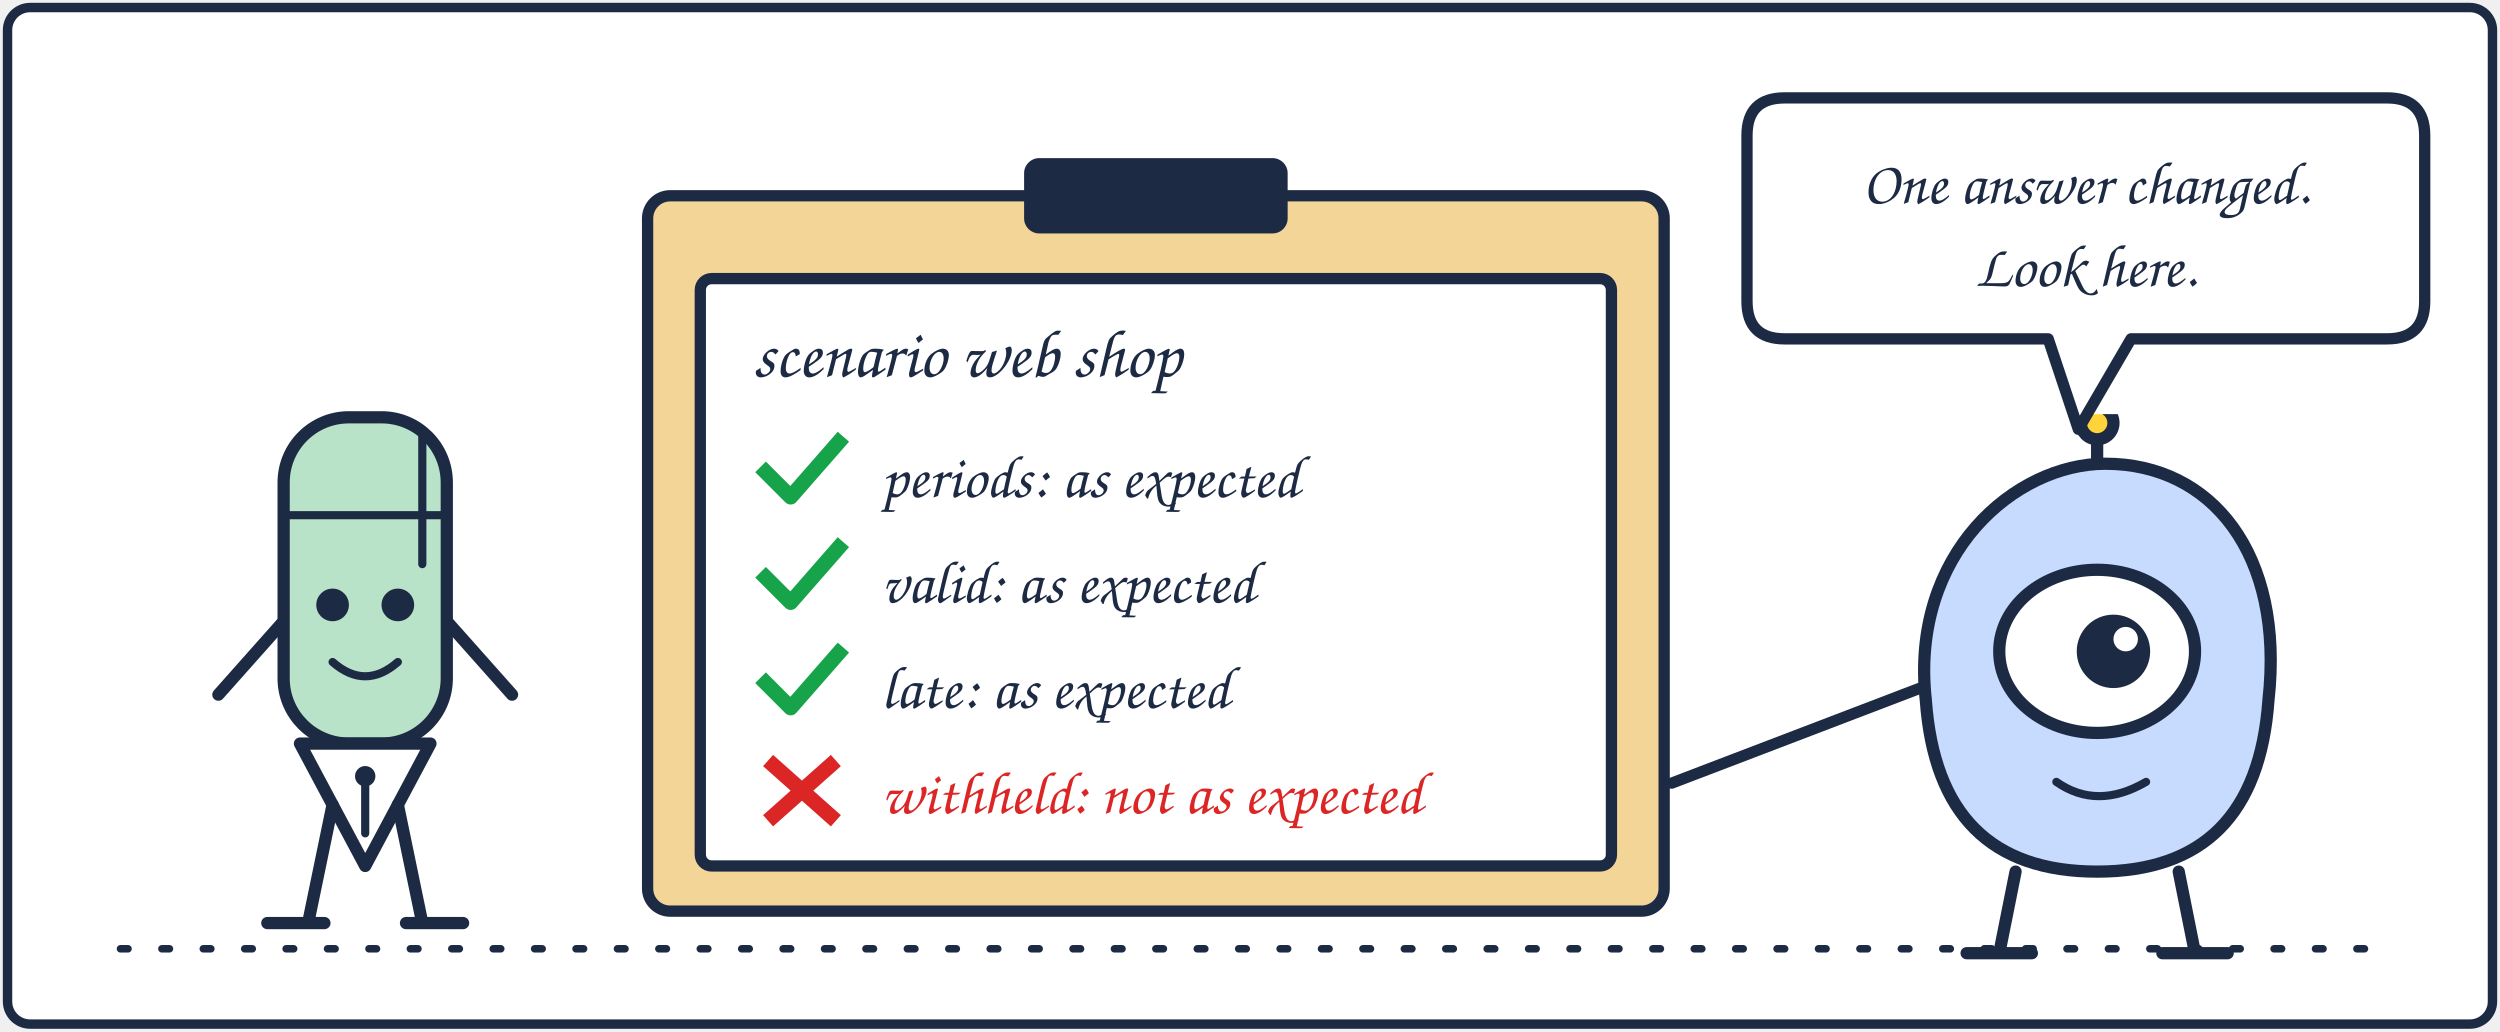
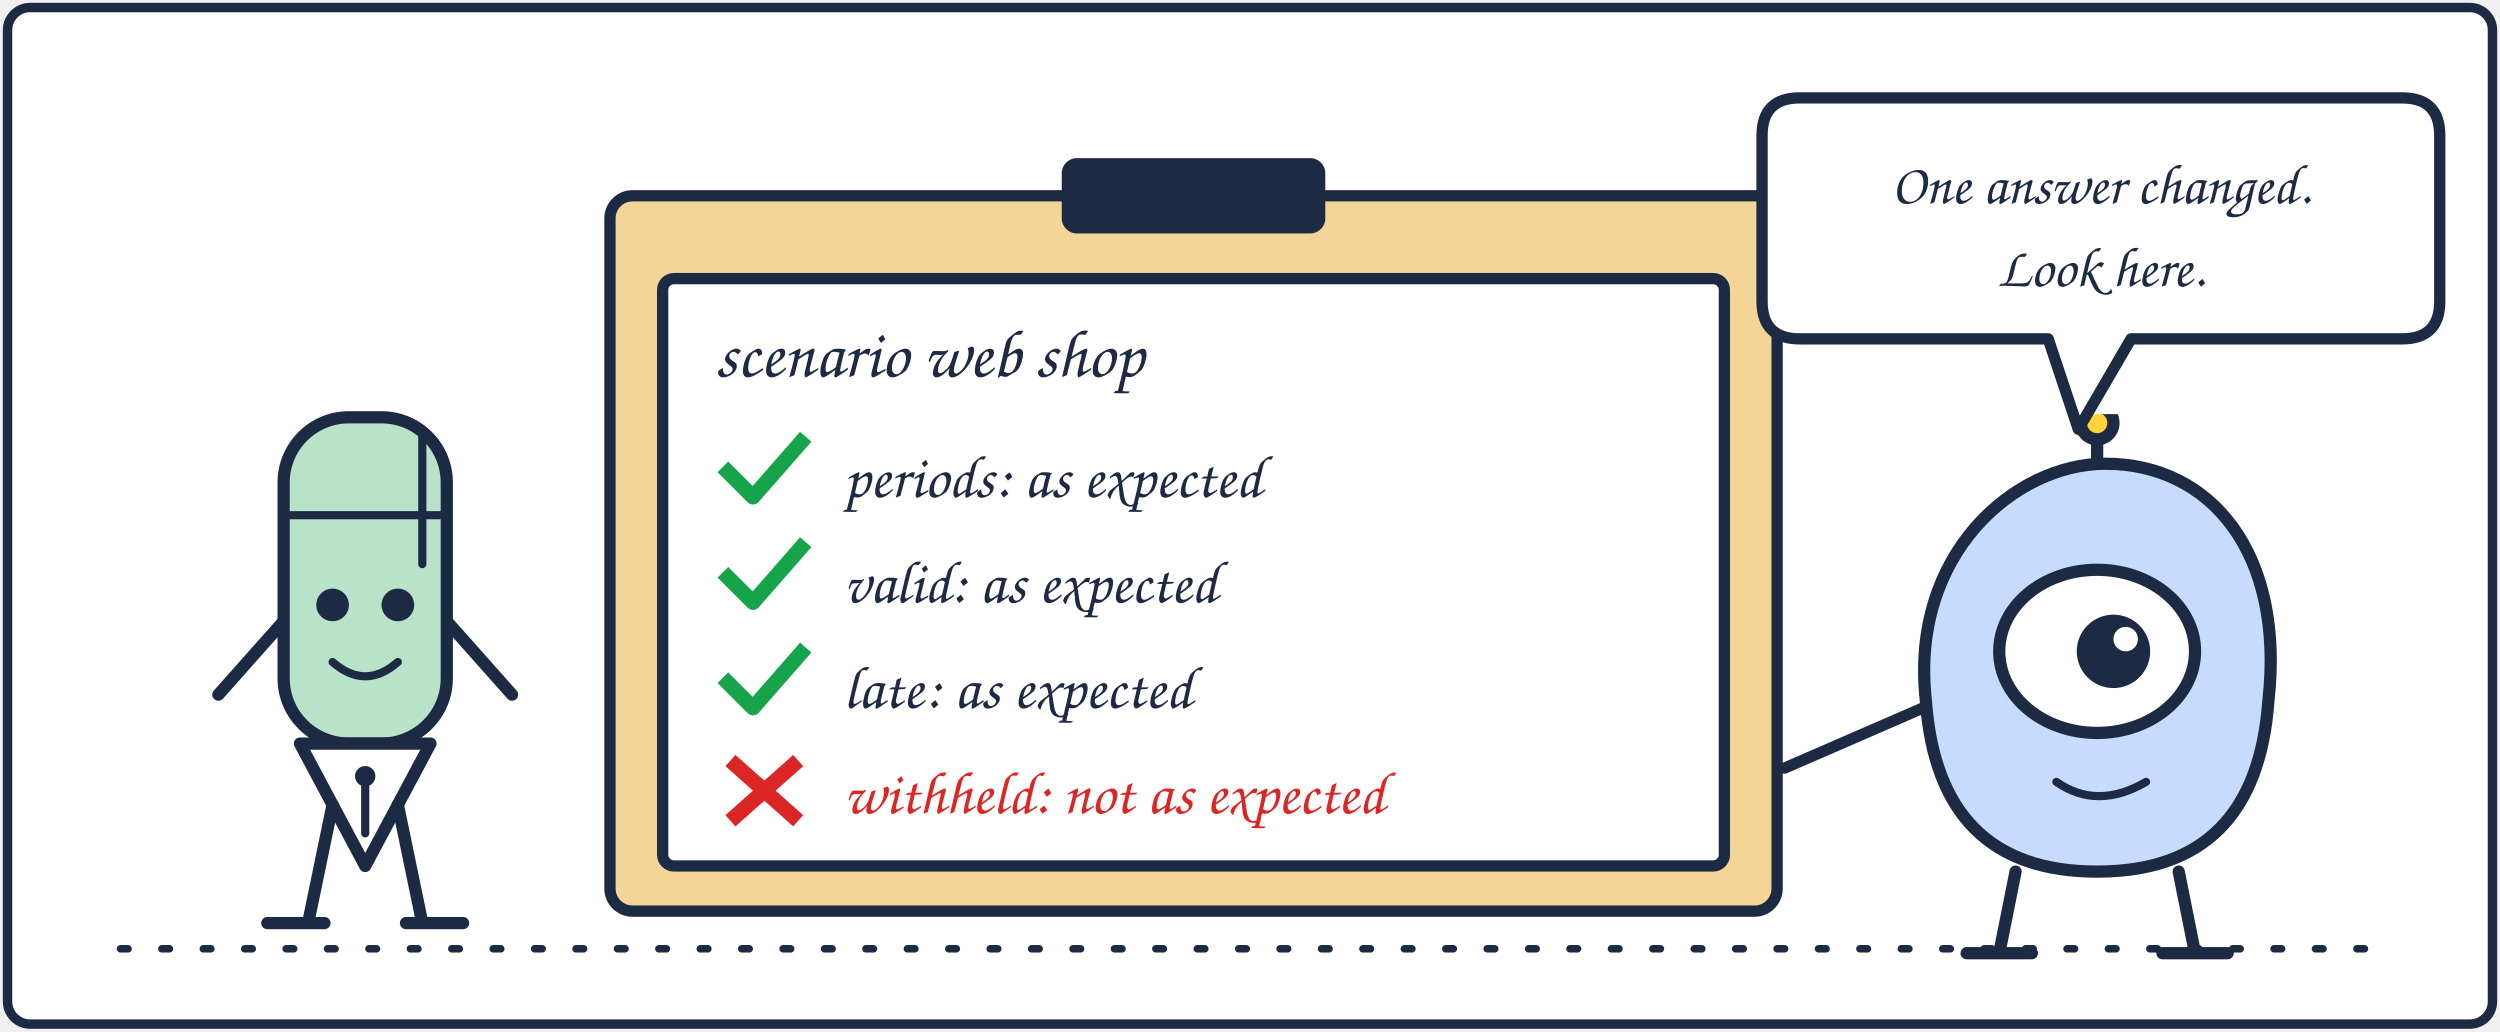
<svg xmlns="http://www.w3.org/2000/svg" viewBox="-12 -12 664 274" width="664" height="274" role="img">
  <style>
  .ln { fill: none; stroke: #1d2a44; stroke-width: 3; stroke-linecap: round; stroke-linejoin: round; }
  .thin { stroke-width: 2; }
  .inkf { fill: #1d2a44; }
  .paperf { fill: #ffffff; stroke: #1d2a44; stroke-width: 3; stroke-linejoin: round; }
  .skyf { fill: #c7dbff; stroke: #1d2a44; stroke-width: 3; stroke-linejoin: round; }
  .hif { fill: #ffd43b; stroke: #1d2a44; stroke-width: 3; stroke-linejoin: round; }
  .okl { fill: none; stroke: #16a34a; stroke-width: 4; stroke-linejoin: round; }
  .nol { fill: none; stroke: #dc2626; stroke-width: 4; stroke-linejoin: round; }
  .hand { font-family: "Patrick Hand", "Comic Neue", "Comic Sans MS", "Chalkboard SE", cursive; fill: #1d2a44; }
  .handok { font-family: "Patrick Hand", "Comic Neue", "Comic Sans MS", "Chalkboard SE", cursive; fill: #16a34a; }
  .handno { font-family: "Patrick Hand", "Comic Neue", "Comic Sans MS", "Chalkboard SE", cursive; fill: #dc2626; }
  .mono { font-family: "JetBrains Mono", Menlo, Consolas, monospace; fill: #1d2a44; }
</style>
  <defs>
    <symbol id="mind" viewBox="0 0 120 140">
      <path class="skyf" d="M18 70 C14 34 40 12 62 12 C88 12 106 34 102 70 C100 98 86 112 60 112 C34 112 20 98 18 70 Z" />
      <ellipse class="paperf" cx="60" cy="58" rx="24" ry="20" />
      <g class="blink">
        <circle class="inkf" cx="64" cy="58" r="9" />
        <circle fill="#ffffff" cx="67" cy="55" r="3" />
      </g>
      <path class="ln thin" d="M50 90 Q60 97 72 90" />
      <path class="ln" d="M40 112 L36 132 M80 112 L84 132 M28 132 L44 132 M76 132 L92 132" />
      <path class="ln" d="M60 12 L60 2" />
      <circle class="hif" cx="60" cy="2" r="4" />
    </symbol>
    <symbol id="checker" viewBox="0 0 120 140">
      <rect fill="#f3d697" stroke="#1d2a44" stroke-width="3" stroke-linejoin="round" x="28" y="30" width="64" height="82" rx="6" />
      <path class="ln thin" d="M38 48 L82 48 M38 60 L82 60 M38 72 L70 72" />
      <circle class="paperf" cx="48" cy="20" r="0" />
      <circle class="inkf" cx="50" cy="40" r="0" />
      <path class="ln" d="M44 112 L40 132 M76 112 L80 132 M32 132 L48 132 M72 132 L88 132" />
      <circle class="inkf" cx="48" cy="88" r="4" />
      <circle class="inkf" cx="72" cy="88" r="4" />
      <path class="ln thin" d="M50 102 L70 102" />
      <path class="ln" d="M44 80 L54 78 M66 78 L76 80" />
    </symbol>
    <symbol id="chatty" viewBox="0 0 140 140">
      <path class="paperf" d="M20 30 Q20 12 40 12 L100 12 Q120 12 120 30 L120 80 Q120 98 100 98 L56 98 L34 122 L38 98 Q20 98 20 80 Z" />
      <circle class="inkf" cx="52" cy="48" r="6" />
      <circle class="inkf" cx="88" cy="48" r="6" />
      <path class="ln" d="M46 70 Q70 88 94 70" />
      <path class="ln thin" d="M124 22 L134 14 M126 40 L138 40 M124 58 L134 66" />
    </symbol>
    <symbol id="quill" viewBox="0 0 120 140">
      <path class="ln" d="M40 58 L24 76 M80 58 L96 76" />
      <rect fill="#b8e3c9" stroke="#1d2a44" stroke-width="3" stroke-linejoin="round" x="40" y="8" width="40" height="80" rx="16" />
      <path class="ln thin" d="M40 32 L80 32 M74 12 L74 44" />
      <circle class="inkf" cx="52" cy="54" r="4" />
      <circle class="inkf" cx="68" cy="54" r="4" />
      <path class="ln thin" d="M52 68 Q60 75 68 68" />
      <path class="paperf" d="M44 88 L76 88 L60 118 Z" />
      <path class="ln thin" d="M60 96 L60 110" />
      <circle class="inkf" cx="60" cy="96" r="2.5" />
      <path class="ln" d="M52 103 L46 132 M68 103 L74 132 M36 132 L50 132 M70 132 L84 132" />
    </symbol>
  </defs>
  <rect x="-10" y="-10" width="660" height="270" rx="6" fill="#ffffff" stroke="#1d2a44" stroke-width="2.5" />
  <path class="ln thin" d="M20 240 L620 240" stroke-dasharray="2 9" />
  <use href="#quill" x="20" y="90" width="130" height="152" />
-   <rect fill="#f3d697" stroke="#1d2a44" stroke-width="3" stroke-linejoin="round" x="160" y="40" width="270" height="190" rx="6" />
-   <rect class="paperf" x="174" y="62" width="242" height="156" rx="3" />
-   <rect class="inkf" x="260" y="30" width="70" height="20" rx="4" />
-   <text class="hand" x="188" y="88" font-size="18">scenario web shop</text>
-   <path class="okl" d="M190 112 L198 120 L212 104" />
-   <text class="hand" x="222" y="120" font-size="16">periods: as expected</text>
-   <path class="okl" d="M190 140 L198 148 L212 132" />
-   <text class="hand" x="222" y="148" font-size="16">valid: as expected</text>
-   <path class="okl" d="M190 168 L198 176 L212 160" />
-   <text class="hand" x="222" y="176" font-size="16">late: as expected</text>
-   <path class="nol" d="M192 190 L210 206 M210 190 L192 206" />
-   <text class="handno" x="222" y="204" font-size="16">withheld: not as expected</text>
-   <path class="ln" d="M500 170 L432 196" />
+   <rect fill="#f3d697" stroke="#1d2a44" stroke-width="3" stroke-linejoin="round" x="150" y="40" width="310" height="190" rx="6" />
+   <rect class="paperf" x="164" y="62" width="282" height="156" rx="3" />
+   <rect class="inkf" x="270" y="30" width="70" height="20" rx="4" />
+   <text class="hand" x="178" y="88" font-size="18">scenario web shop</text>
+   <path class="okl" d="M180 112 L188 120 L202 104" />
+   <text class="hand" x="212" y="120" font-size="16">periods: as expected</text>
+   <path class="okl" d="M180 140 L188 148 L202 132" />
+   <text class="hand" x="212" y="148" font-size="16">valid: as expected</text>
+   <path class="okl" d="M180 168 L188 176 L202 160" />
+   <text class="hand" x="212" y="176" font-size="16">late: as expected</text>
+   <path class="nol" d="M182 190 L200 206 M200 190 L182 206" />
+   <text class="handno" x="212" y="204" font-size="16">withheld: not as expected</text>
+   <path class="ln" d="M508 172 L462 192" />
  <use href="#mind" x="480" y="98" width="130" height="152" />
-   <path class="paperf" d="M462 14 L622 14 Q632 14 632 24 L632 68 Q632 78 622 78 L554 78 L540 102 L532 78 L462 78 Q452 78 452 68 L452 24 Q452 14 462 14 Z" />
-   <text class="hand" x="542" y="52" font-size="18" text-anchor="middle" />
-   <text class="hand" x="542" y="42" font-size="16" text-anchor="middle">One answer changed.</text>
-   <text class="hand" x="542" y="64" font-size="16" text-anchor="middle">Look here.</text>
+   <path class="paperf" d="M466 14 L626 14 Q636 14 636 24 L636 68 Q636 78 626 78 L554 78 L540 102 L532 78 L466 78 Q456 78 456 68 L456 24 Q456 14 466 14 Z" />
+   <text class="hand" x="546" y="52" font-size="18" text-anchor="middle" />
+   <text class="hand" x="546" y="42" font-size="15" text-anchor="middle">One answer changed.</text>
+   <text class="hand" x="546" y="64" font-size="15" text-anchor="middle">Look here.</text>
</svg>
